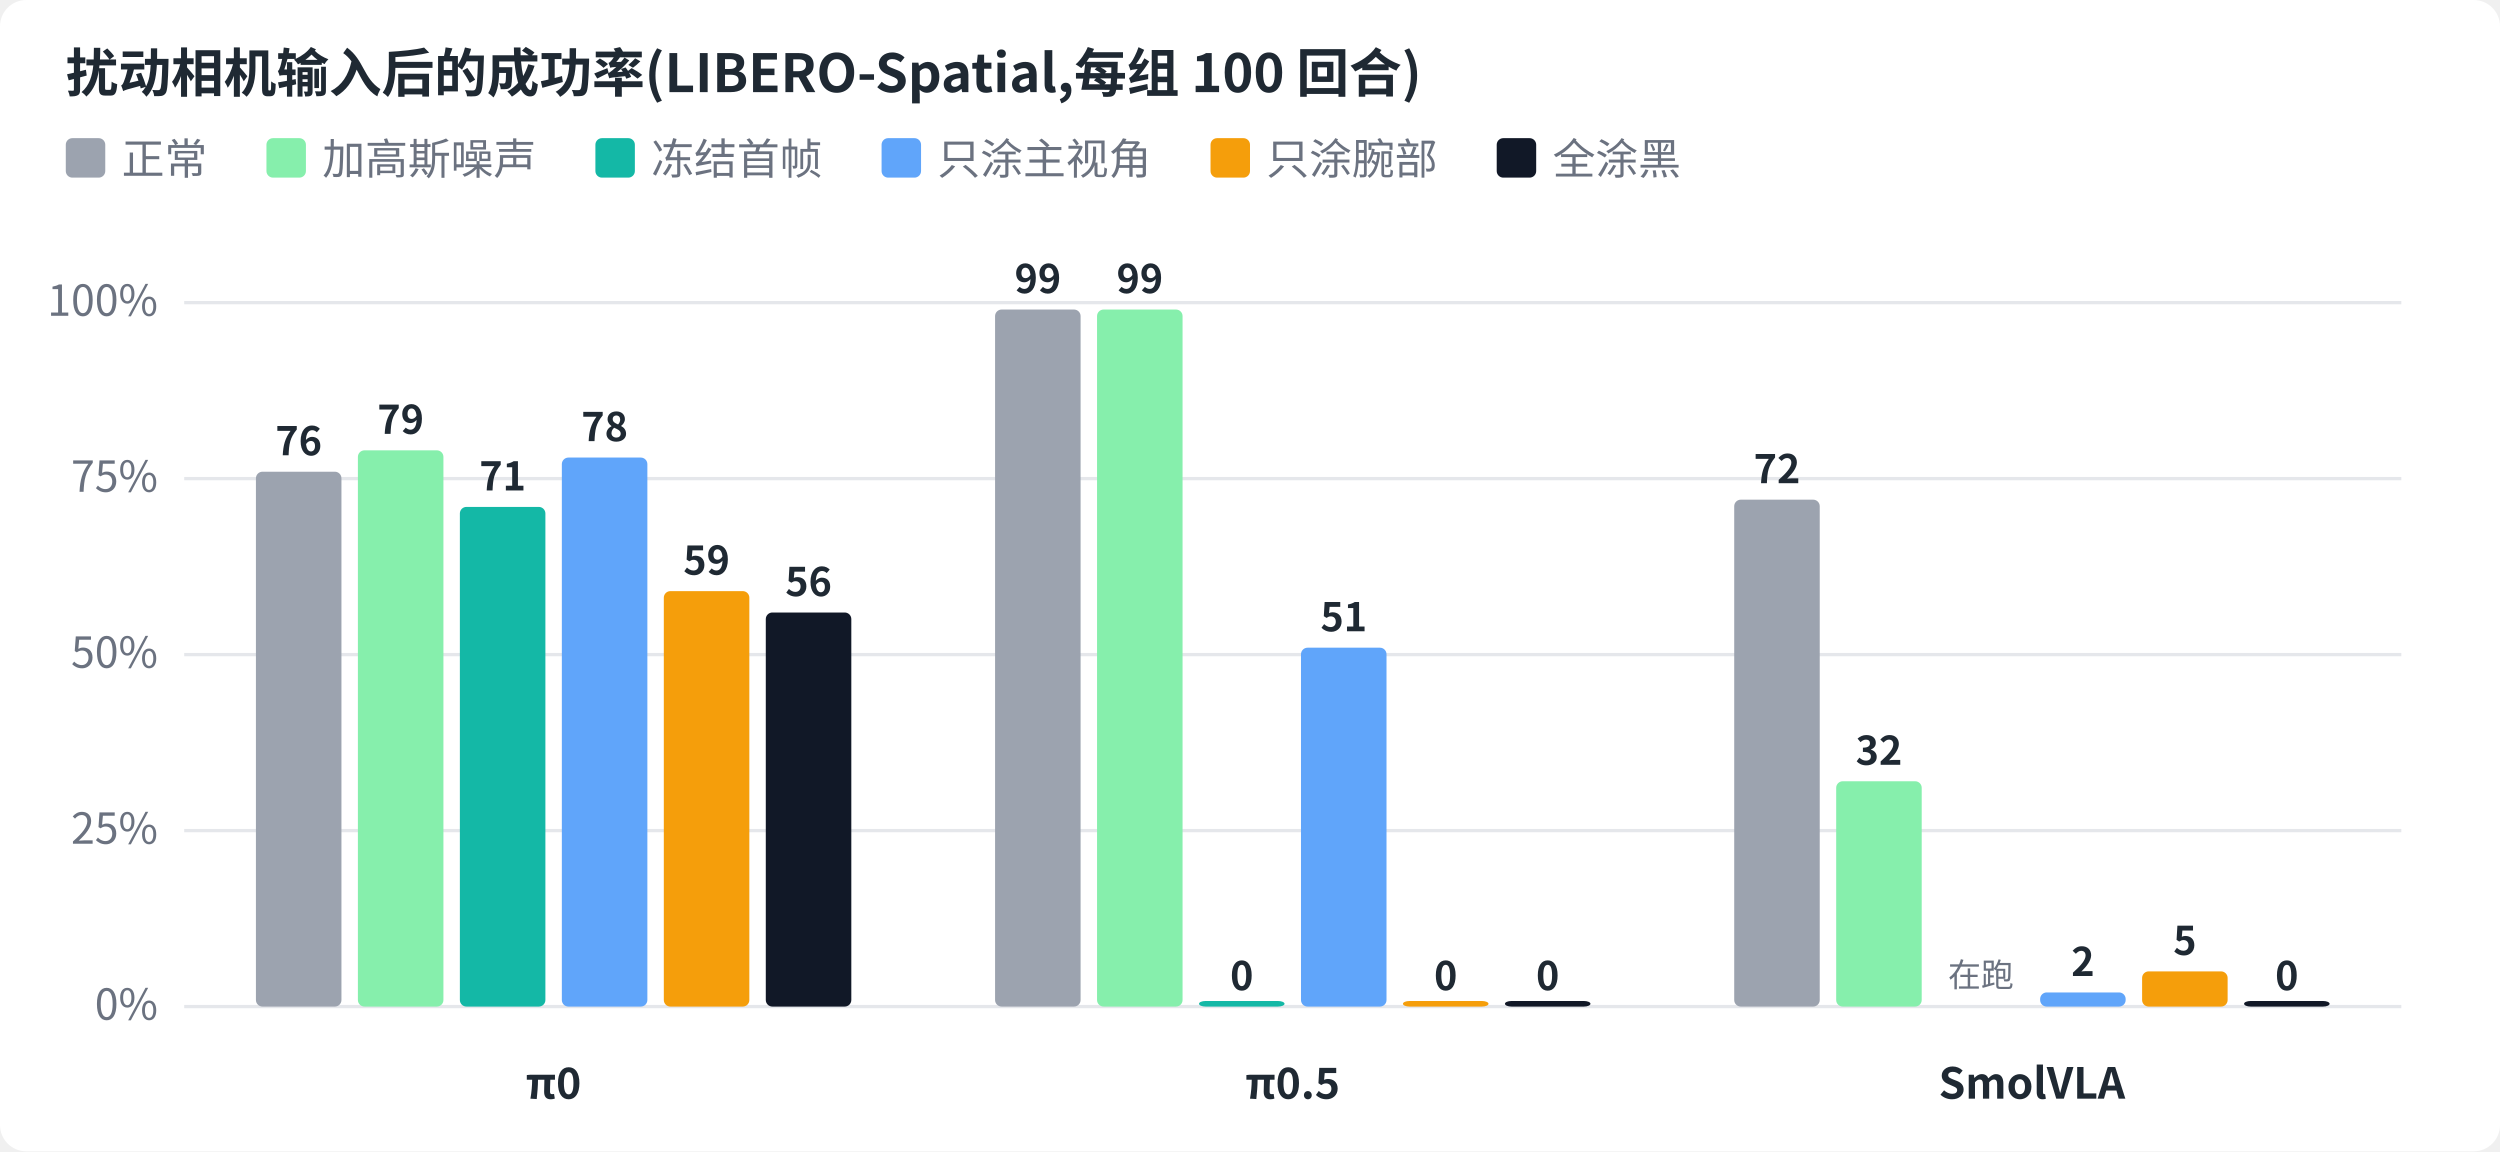
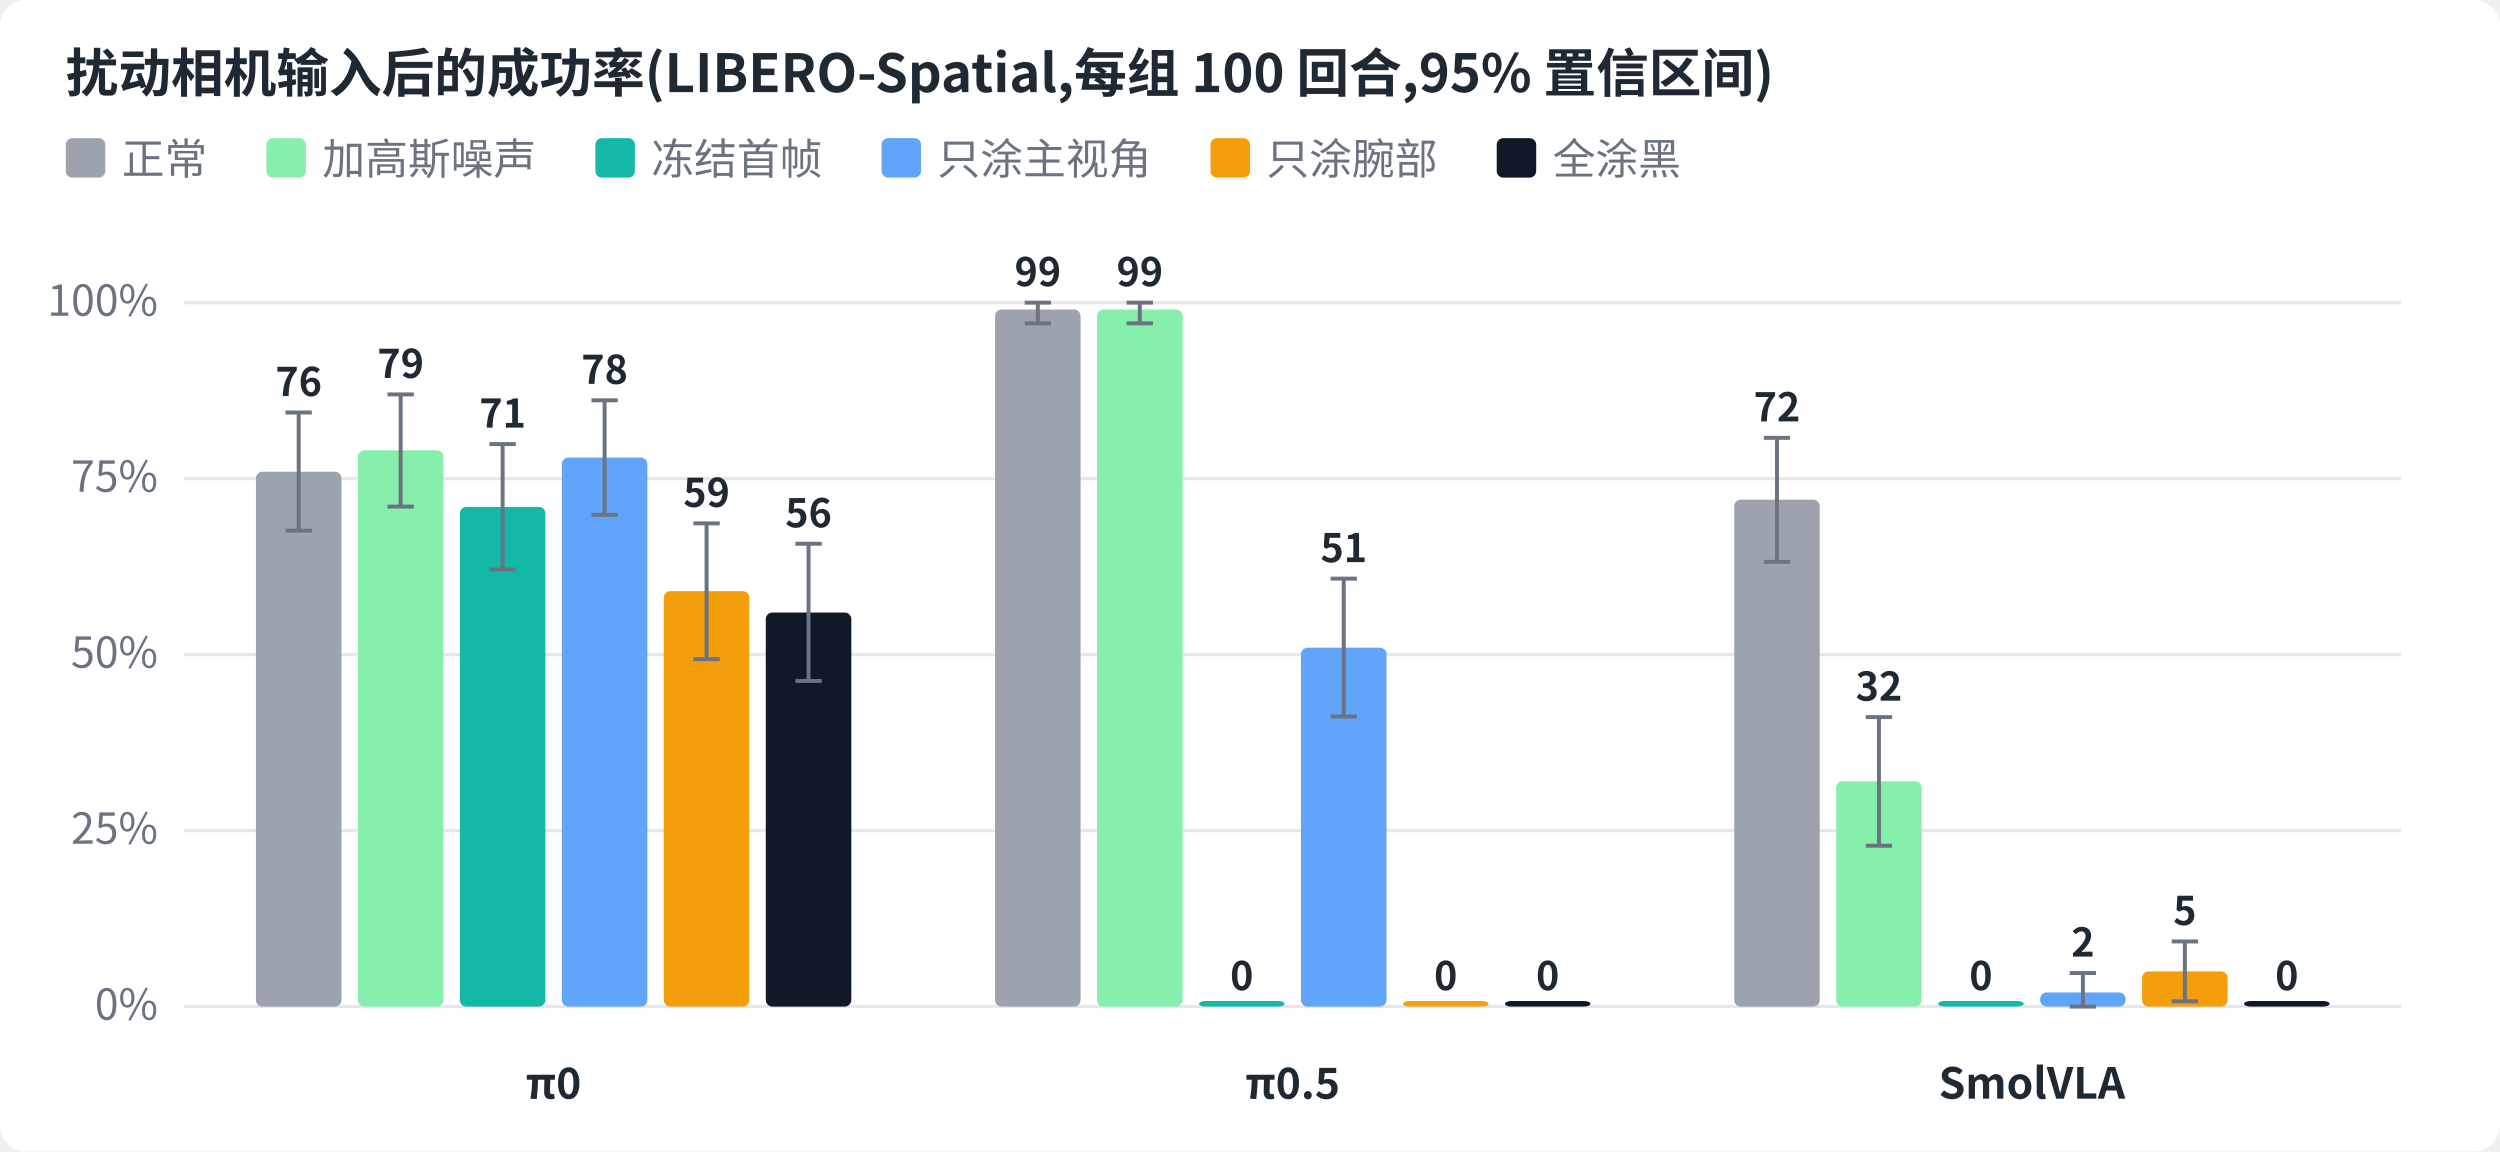
<svg xmlns="http://www.w3.org/2000/svg" viewBox="0 0 760 350" width="760" height="350" font-family="-apple-system,'Segoe UI','PingFang SC','Microsoft YaHei','Noto Sans CJK SC',sans-serif" font-size="13" fill="#1f2933">
  <rect width="760" height="350" rx="8" fill="#ffffff" />
-   <text x="20" y="28" font-size="16" font-weight="600">扰动相机输入后的成功率(LIBERO-Spatial,每组 100 回合)</text>
+   <text x="20" y="28" font-size="16" font-weight="600">扰动相机输入后的成功率(LIBERO-Spatial,每组 100 回合,95% 置信区间)</text>
  <rect x="20" y="42" width="12" height="12" rx="2" fill="#9ca3af" />
  <text x="37" y="53" fill="#6b7280">正常</text>
  <rect x="81" y="42" width="12" height="12" rx="2" fill="#86efac" />
  <text x="98" y="53" fill="#6b7280">加高斯噪声</text>
  <rect x="181" y="42" width="12" height="12" rx="2" fill="#14b8a6" />
  <text x="198" y="53" fill="#6b7280">冻结首帧</text>
  <rect x="268" y="42" width="12" height="12" rx="2" fill="#60a5fa" />
  <text x="285" y="53" fill="#6b7280">只涂主视角</text>
  <rect x="368" y="42" width="12" height="12" rx="2" fill="#f59e0b" />
  <text x="385" y="53" fill="#6b7280">只涂腕部</text>
  <rect x="455" y="42" width="12" height="12" rx="2" fill="#111827" />
  <text x="472" y="53" fill="#6b7280">全涂黑</text>
  <line x1="56" y1="306.0" x2="730" y2="306.0" stroke="#e5e7eb" />
  <text x="48" y="310.0" text-anchor="end" fill="#6b7280">0%</text>
  <line x1="56" y1="252.5" x2="730" y2="252.5" stroke="#e5e7eb" />
  <text x="48" y="256.5" text-anchor="end" fill="#6b7280">25%</text>
  <line x1="56" y1="199.0" x2="730" y2="199.0" stroke="#e5e7eb" />
  <text x="48" y="203.0" text-anchor="end" fill="#6b7280">50%</text>
  <line x1="56" y1="145.5" x2="730" y2="145.5" stroke="#e5e7eb" />
  <text x="48" y="149.5" text-anchor="end" fill="#6b7280">75%</text>
  <line x1="56" y1="92.0" x2="730" y2="92.0" stroke="#e5e7eb" />
  <text x="48" y="96.0" text-anchor="end" fill="#6b7280">100%</text>
  <rect x="77.8" y="143.4" width="26" height="162.6" rx="2" fill="#9ca3af" />
-   <text x="90.8" y="138.4" text-anchor="middle" font-size="12" font-weight="600">76</text>
+   <path d="M90.8 161.3 V125.4 M86.8 125.4 h8 M86.8 161.3 h8" stroke="#6b7280" stroke-width="1.2" />
+   <text x="90.8" y="120.4" text-anchor="middle" font-size="12" font-weight="600">76</text>
  <rect x="108.8" y="136.9" width="26" height="169.1" rx="2" fill="#86efac" />
-   <text x="121.8" y="131.9" text-anchor="middle" font-size="12" font-weight="600">79</text>
+   <path d="M121.8 154.0 V119.9 M117.8 119.9 h8 M117.8 154.0 h8" stroke="#6b7280" stroke-width="1.2" />
+   <text x="121.8" y="114.9" text-anchor="middle" font-size="12" font-weight="600">79</text>
  <rect x="139.8" y="154.1" width="26" height="151.9" rx="2" fill="#14b8a6" />
-   <text x="152.8" y="149.1" text-anchor="middle" font-size="12" font-weight="600">71</text>
+   <path d="M152.8 173.1 V135.0 M148.8 135.0 h8 M148.8 173.1 h8" stroke="#6b7280" stroke-width="1.2" />
+   <text x="152.8" y="130.0" text-anchor="middle" font-size="12" font-weight="600">71</text>
  <rect x="170.8" y="139.1" width="26" height="166.9" rx="2" fill="#60a5fa" />
-   <text x="183.8" y="134.1" text-anchor="middle" font-size="12" font-weight="600">78</text>
+   <path d="M183.8 156.5 V121.7 M179.8 121.7 h8 M179.8 156.5 h8" stroke="#6b7280" stroke-width="1.2" />
+   <text x="183.8" y="116.7" text-anchor="middle" font-size="12" font-weight="600">78</text>
  <rect x="201.8" y="179.7" width="26" height="126.3" rx="2" fill="#f59e0b" />
-   <text x="214.8" y="174.7" text-anchor="middle" font-size="12" font-weight="600">59</text>
+   <path d="M214.8 200.4 V159.1 M210.8 159.1 h8 M210.8 200.4 h8" stroke="#6b7280" stroke-width="1.2" />
+   <text x="214.8" y="154.1" text-anchor="middle" font-size="12" font-weight="600">59</text>
  <rect x="232.8" y="186.2" width="26" height="119.8" rx="2" fill="#111827" />
-   <text x="245.8" y="181.2" text-anchor="middle" font-size="12" font-weight="600">56</text>
+   <path d="M245.8 207.0 V165.3 M241.8 165.3 h8 M241.8 207.0 h8" stroke="#6b7280" stroke-width="1.2" />
+   <text x="245.8" y="160.3" text-anchor="middle" font-size="12" font-weight="600">56</text>
  <text x="168.3" y="334" text-anchor="middle" font-weight="600">π0</text>
  <rect x="302.5" y="94.1" width="26" height="211.9" rx="2" fill="#9ca3af" />
-   <text x="315.5" y="89.1" text-anchor="middle" font-size="12" font-weight="600">99</text>
+   <path d="M315.5 98.3 V92.0 M311.5 92.0 h8 M311.5 98.3 h8" stroke="#6b7280" stroke-width="1.2" />
+   <text x="315.5" y="87.0" text-anchor="middle" font-size="12" font-weight="600">99</text>
  <rect x="333.5" y="94.1" width="26" height="211.9" rx="2" fill="#86efac" />
-   <text x="346.5" y="89.1" text-anchor="middle" font-size="12" font-weight="600">99</text>
+   <path d="M346.5 98.3 V92.0 M342.5 92.0 h8 M342.5 98.3 h8" stroke="#6b7280" stroke-width="1.2" />
+   <text x="346.5" y="87.0" text-anchor="middle" font-size="12" font-weight="600">99</text>
  <rect x="364.5" y="304.3" width="26" height="1.7" rx="2" fill="#14b8a6" />
  <text x="377.5" y="301.0" text-anchor="middle" font-size="12" font-weight="600">0</text>
  <rect x="395.5" y="196.9" width="26" height="109.1" rx="2" fill="#60a5fa" />
-   <text x="408.5" y="191.9" text-anchor="middle" font-size="12" font-weight="600">51</text>
+   <path d="M408.5 217.8 V175.9 M404.5 175.9 h8 M404.5 217.8 h8" stroke="#6b7280" stroke-width="1.2" />
+   <text x="408.5" y="170.9" text-anchor="middle" font-size="12" font-weight="600">51</text>
  <rect x="426.5" y="304.3" width="26" height="1.7" rx="2" fill="#f59e0b" />
  <text x="439.5" y="301.0" text-anchor="middle" font-size="12" font-weight="600">0</text>
  <rect x="457.5" y="304.3" width="26" height="1.7" rx="2" fill="#111827" />
  <text x="470.5" y="301.0" text-anchor="middle" font-size="12" font-weight="600">0</text>
  <text x="393.0" y="334" text-anchor="middle" font-weight="600">π0.5</text>
  <rect x="527.2" y="151.9" width="26" height="154.1" rx="2" fill="#9ca3af" />
-   <text x="540.2" y="146.9" text-anchor="middle" font-size="12" font-weight="600">72</text>
+   <path d="M540.2 170.8 V133.1 M536.2 133.1 h8 M536.2 170.8 h8" stroke="#6b7280" stroke-width="1.2" />
+   <text x="540.2" y="128.1" text-anchor="middle" font-size="12" font-weight="600">72</text>
  <rect x="558.2" y="237.5" width="26" height="68.5" rx="2" fill="#86efac" />
-   <text x="571.2" y="232.5" text-anchor="middle" font-size="12" font-weight="600">32</text>
-   <text x="602.2" y="300.0" text-anchor="middle" font-size="10" fill="#6b7280">在跑</text>
+   <path d="M571.2 257.1 V218.0 M567.2 218.0 h8 M567.2 257.1 h8" stroke="#6b7280" stroke-width="1.2" />
+   <text x="571.2" y="213.0" text-anchor="middle" font-size="12" font-weight="600">32</text>
+   <rect x="589.2" y="304.3" width="26" height="1.7" rx="2" fill="#14b8a6" />
+   <text x="602.2" y="301.0" text-anchor="middle" font-size="12" font-weight="600">0</text>
  <rect x="620.2" y="301.7" width="26" height="4.3" rx="2" fill="#60a5fa" />
-   <text x="633.2" y="296.7" text-anchor="middle" font-size="12" font-weight="600">2</text>
+   <path d="M633.2 306.0 V295.8 M629.2 295.8 h8 M629.2 306.0 h8" stroke="#6b7280" stroke-width="1.2" />
+   <text x="633.2" y="290.8" text-anchor="middle" font-size="12" font-weight="600">2</text>
  <rect x="651.2" y="295.3" width="26" height="10.7" rx="2" fill="#f59e0b" />
-   <text x="664.2" y="290.3" text-anchor="middle" font-size="12" font-weight="600">5</text>
+   <path d="M664.2 304.4 V286.2 M660.2 286.2 h8 M660.2 304.4 h8" stroke="#6b7280" stroke-width="1.2" />
+   <text x="664.2" y="281.2" text-anchor="middle" font-size="12" font-weight="600">5</text>
  <rect x="682.2" y="304.3" width="26" height="1.7" rx="2" fill="#111827" />
  <text x="695.2" y="301.0" text-anchor="middle" font-size="12" font-weight="600">0</text>
  <text x="617.7" y="334" text-anchor="middle" font-weight="600">SmolVLA</text>
</svg>
